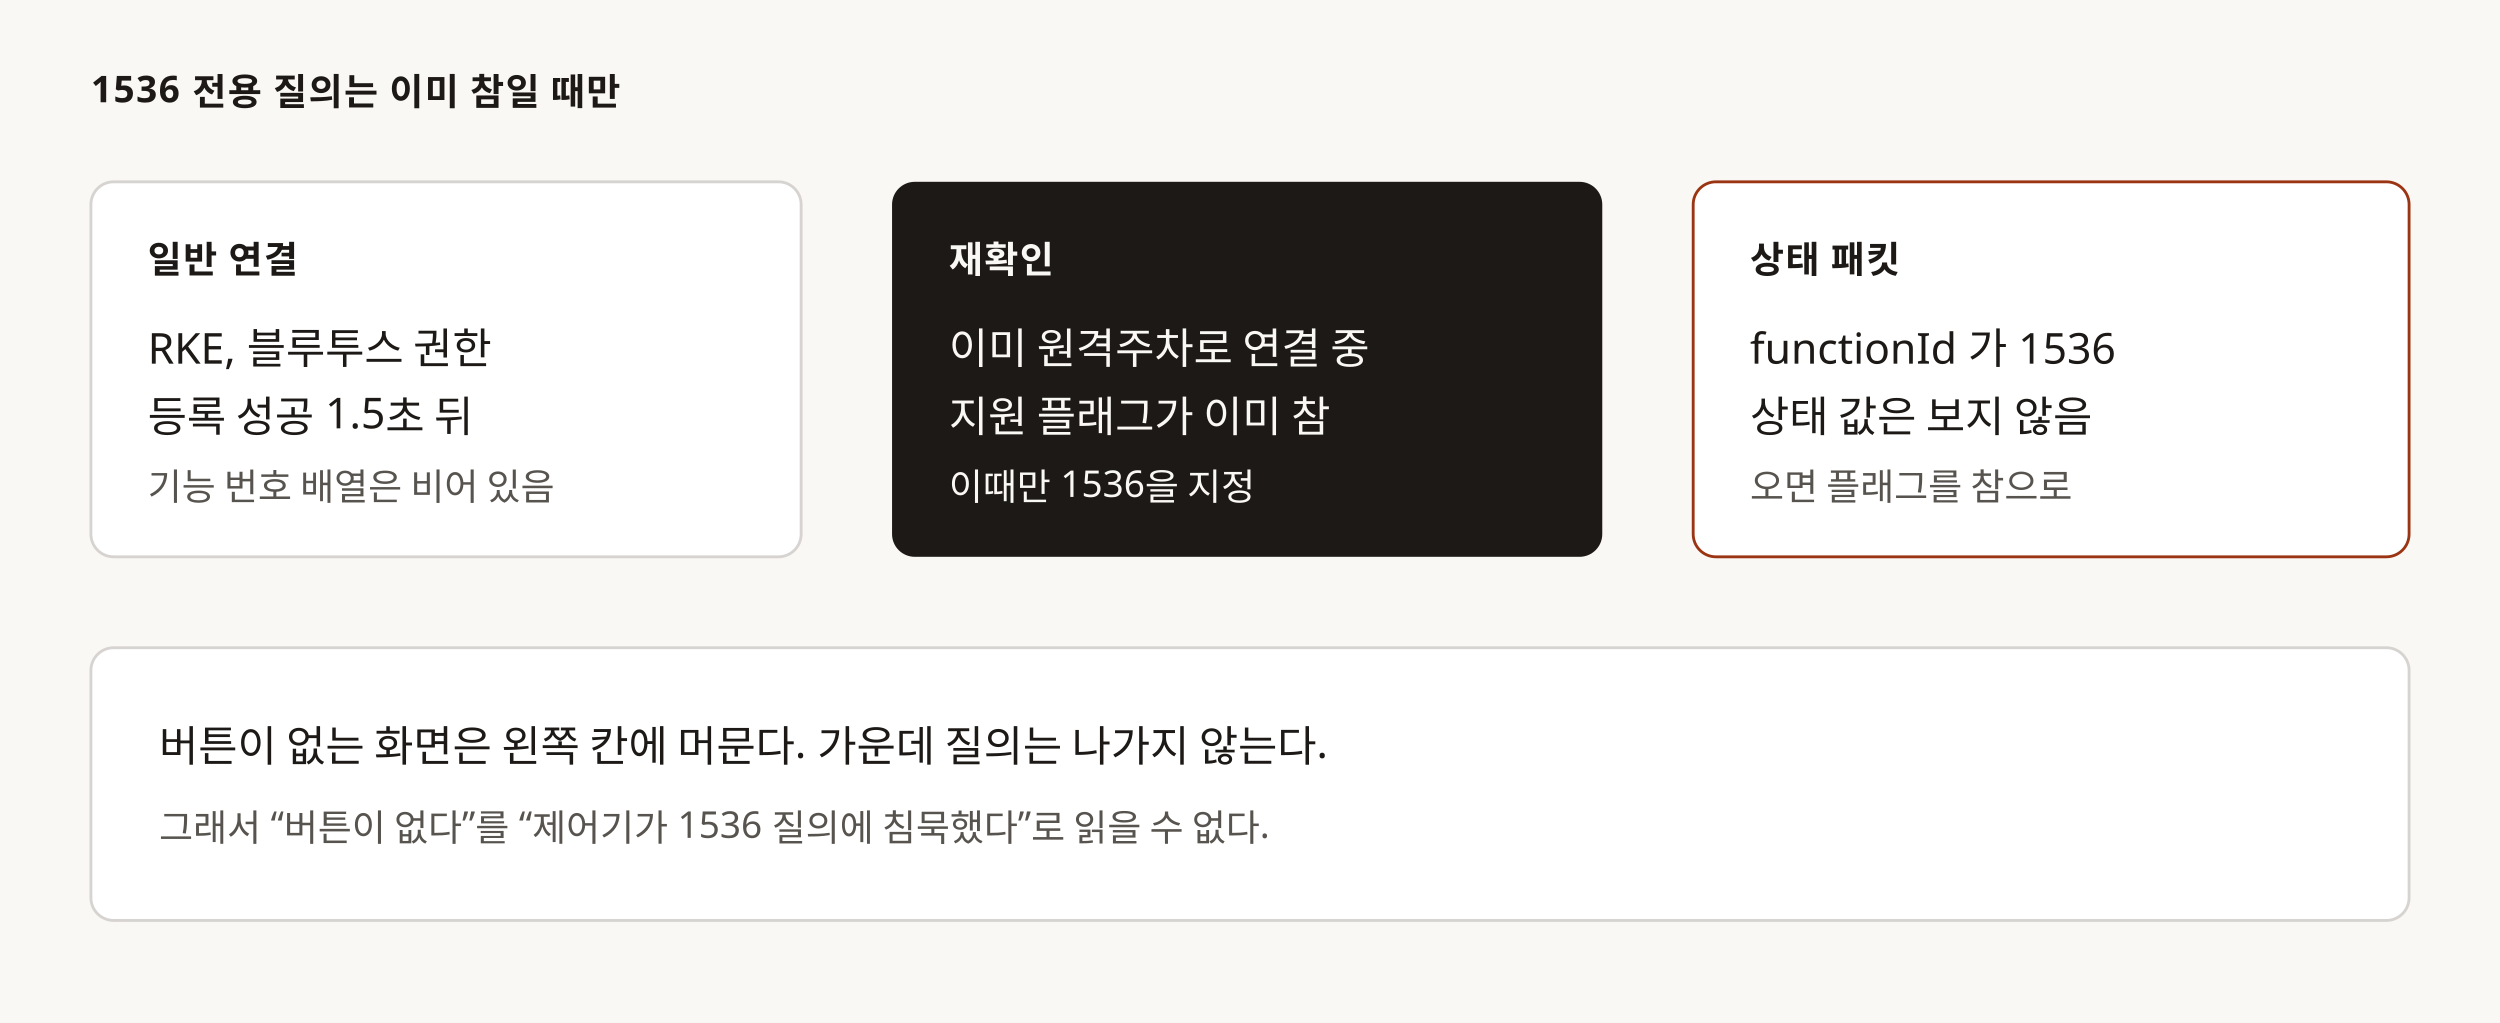
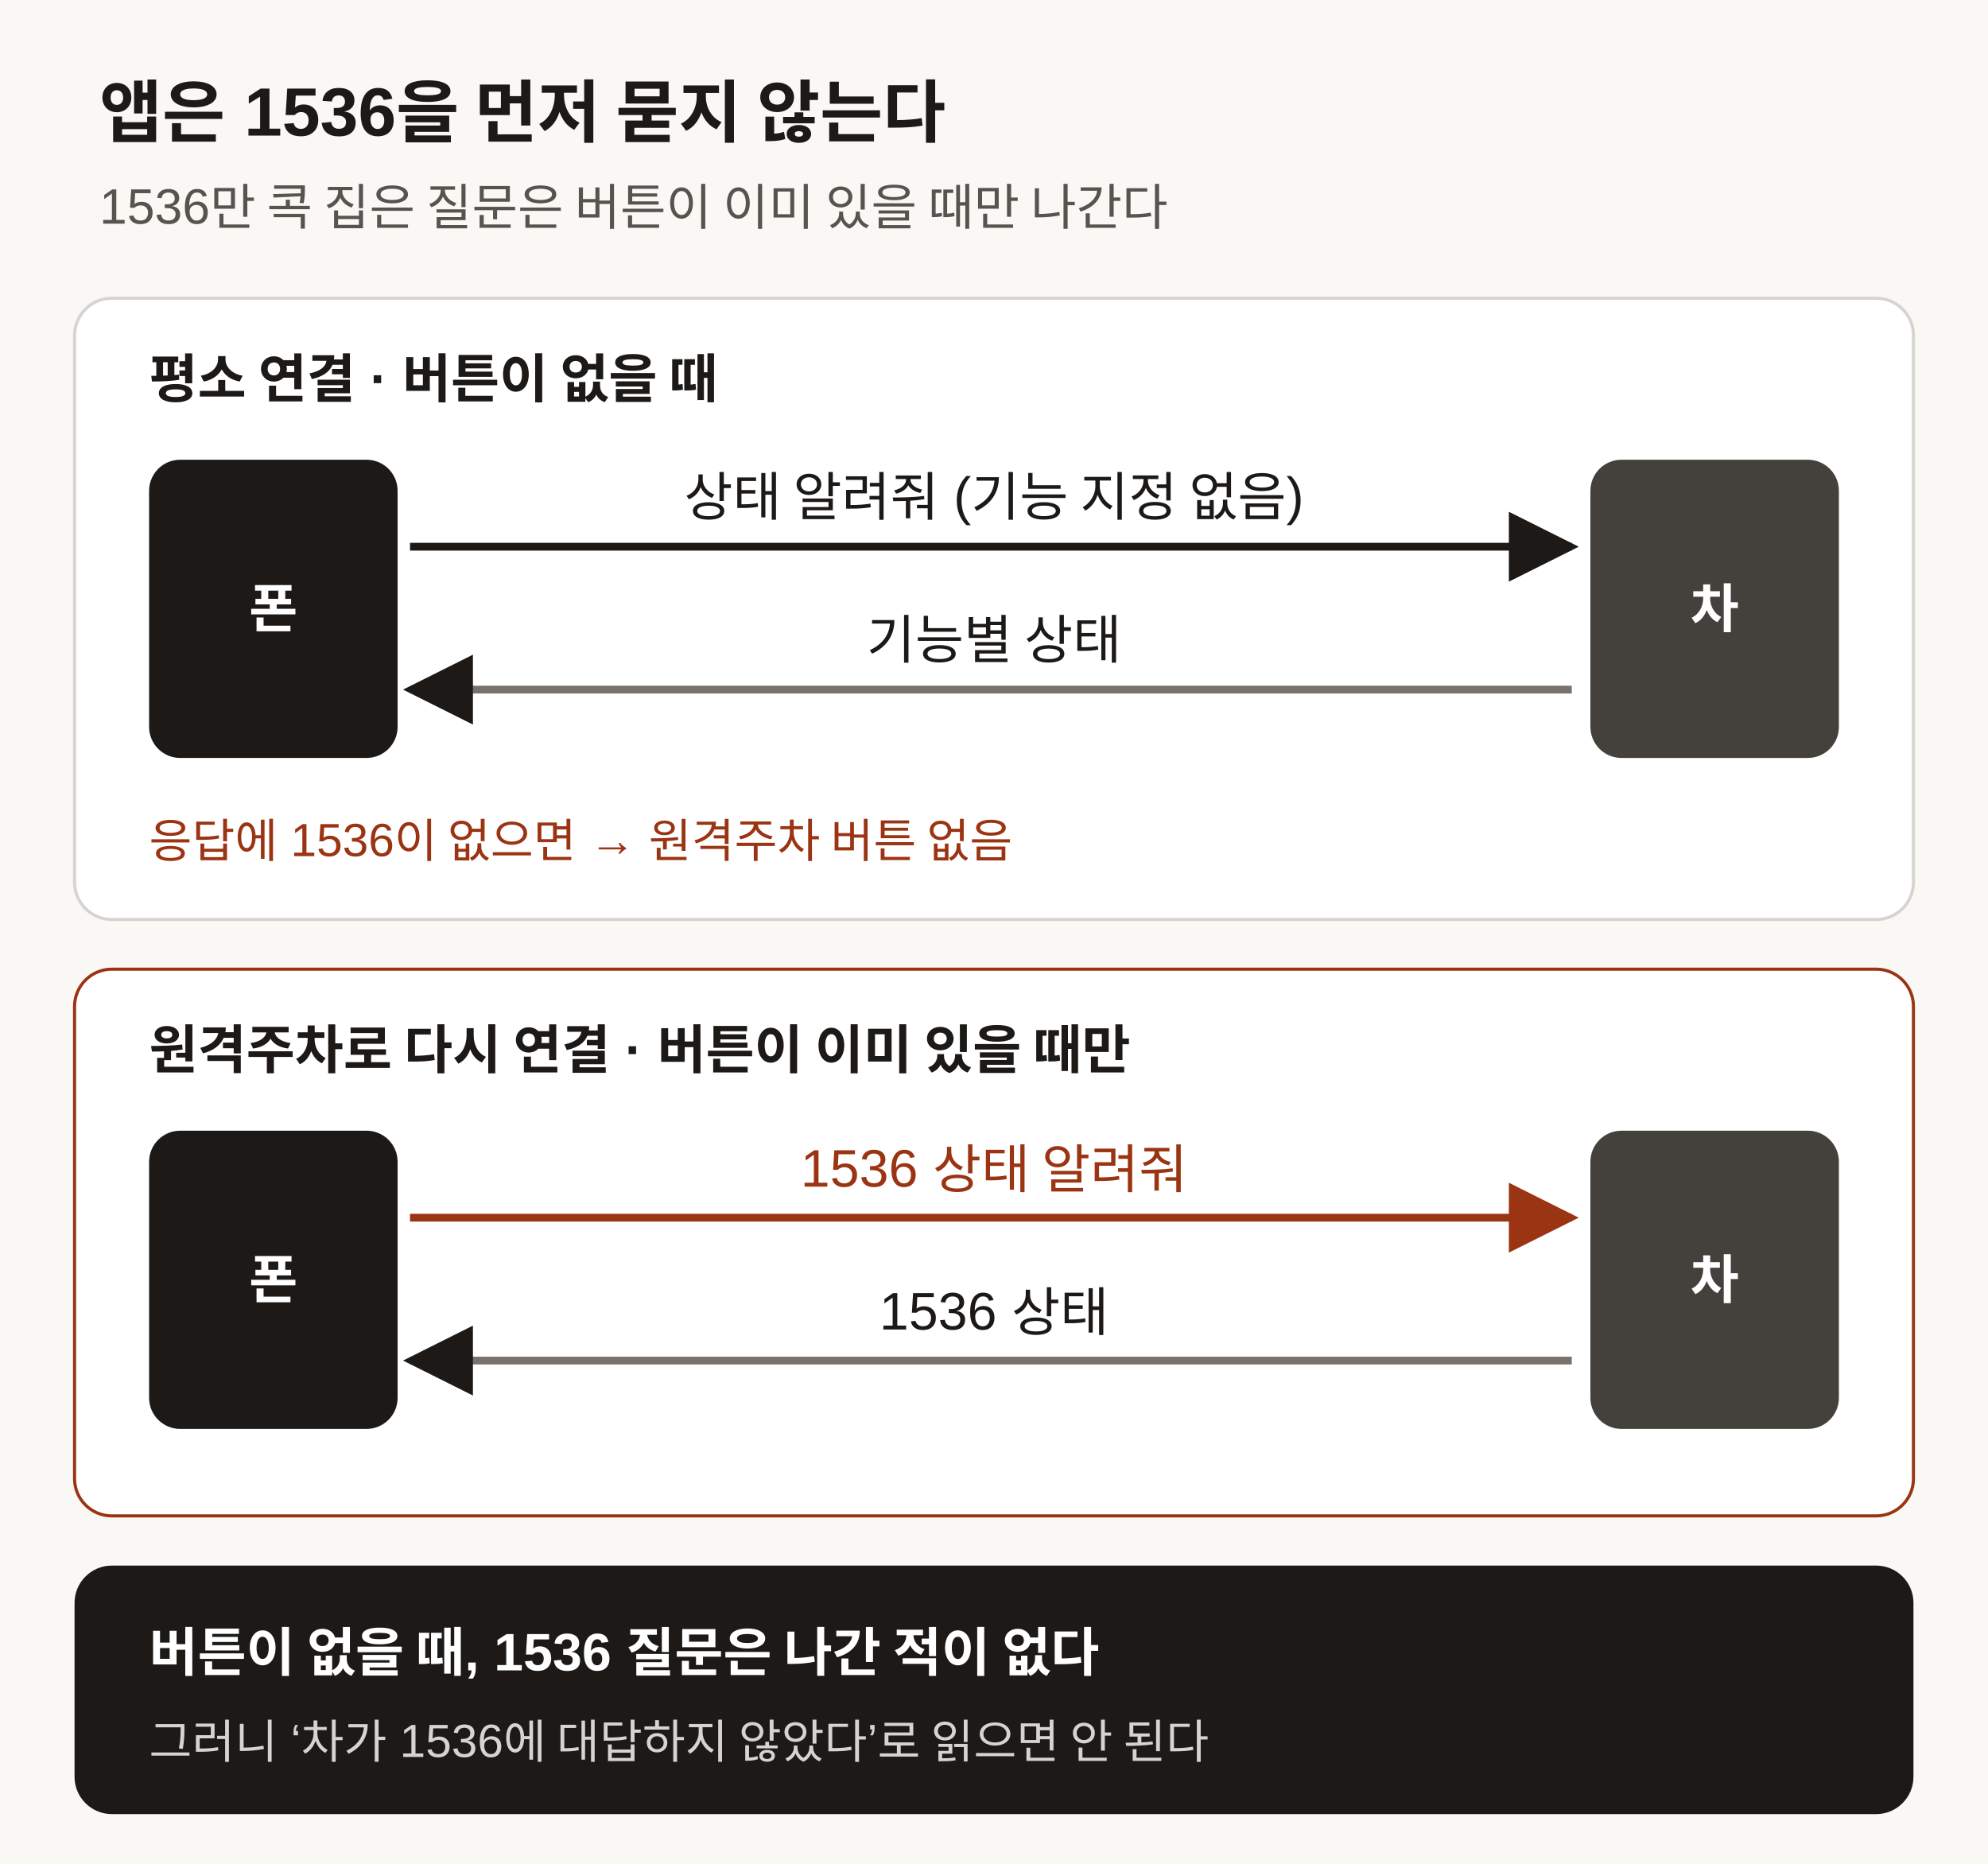
- <svg xmlns="http://www.w3.org/2000/svg" viewBox="0 0 880 360" width="880" height="360" role="img" aria-labelledby="title">
+ <svg xmlns="http://www.w3.org/2000/svg" viewBox="0 0 640 600" width="640" height="600" role="img" aria-labelledby="title desc">
  <style>
-     text { font-family: "Apple SD Gothic Neo", "Noto Sans KR", sans-serif; fill: #1c1917; }
-     .h { font-size: 13px; font-weight: 700; letter-spacing: 0.04em; }
-     .b { font-size: 15px; }
-     .s { font-size: 13px; fill: #57534e; }
-     .w { fill: #faf8f5; }
+     text { font-family: 'Apple SD Gothic Neo','Noto Sans KR','Helvetica Neue',Arial,sans-serif; }
+     .t { font-size: 22px; font-weight: 700; fill: #1c1917; }
+     .st { font-size: 16px; fill: #57534e; }
+     .h { font-size: 17px; font-weight: 700; fill: #1c1917; }
+     .b { font-size: 17px; fill: #1c1917; }
+     .s { font-size: 15px; fill: #57534e; }
+     .xs { font-size: 12px; fill: #57534e; }
+     .btn { font-size: 13px; fill: #1c1917; }
+     .acc { fill: #9a3412; }
+     .w { fill: #ffffff; }
+     .wl { fill: #d6d3d1; }
  </style>
-   <rect width="880" height="360" fill="#faf8f5" />
-   <text x="32" y="36" class="h">1536 전용 질의는 이미 참일 때만</text>
-   <rect x="32" y="64" width="250" height="132" rx="8" fill="#fff" stroke="#d6d3d1" />
-   <text x="52" y="96" class="h">일반 연결</text>
-   <text x="52" y="128" class="b">RKE, 블루투스 권한</text>
-   <text x="52" y="152" class="b">등록 성공 1.5초 뒤</text>
-   <text x="52" y="176" class="s">기능 번호 배열은 비어 있음</text>
-   <rect x="314" y="64" width="250" height="132" rx="8" fill="#1c1917" />
-   <text x="334" y="96" class="h w">재확인</text>
-   <text x="334" y="128" class="b w">이미 원격주차로 연결 중</text>
-   <text x="334" y="152" class="b w">지원 플래그가 이미 참</text>
-   <text x="334" y="176" class="s w">이때만 1536을 지정</text>
-   <rect x="596" y="64" width="252" height="132" rx="8" fill="#fff" stroke="#9a3412" />
-   <text x="616" y="96" class="h">상태 패킷</text>
-   <text x="616" y="128" class="b">functionId 가 1536</text>
-   <text x="616" y="152" class="b">상태 값은 보지 않음</text>
-   <text x="616" y="176" class="s">오면 플래그를 참으로</text>
-   <rect x="32" y="228" width="816" height="96" rx="8" fill="#fff" stroke="#d6d3d1" />
-   <text x="56" y="268" class="b">버튼이 없는 화면은 왼쪽 칸에 머문다. 가운데 질의는 나가지 않는다.</text>
-   <text x="56" y="296" class="s">그래서 “버튼이 없다”를 “제어기가 1536 질의에 침묵했다”로 읽을 수 없다.</text>
+   <defs>
+     <marker id="ad" viewBox="0 0 10 10" refX="9" refY="5" markerWidth="9" markerHeight="9" orient="auto-start-reverse">
+       <path d="M0,0 L10,5 L0,10 z" fill="#1c1917" />
+     </marker>
+     <marker id="ao" viewBox="0 0 10 10" refX="9" refY="5" markerWidth="9" markerHeight="9" orient="auto-start-reverse">
+       <path d="M0,0 L10,5 L0,10 z" fill="#9a3412" />
+     </marker>
+   </defs>
+   <rect width="640" height="600" fill="#faf8f5" />
+   <text x="32" y="44" class="t">앱은 1536을 먼저 묻지 않는다</text>
+   <text x="32" y="72" class="st">1536만 콕 집은 질문은 버튼이 이미 있을 때만 나간다</text>
+   <rect x="24" y="96" width="592" height="200" rx="12" fill="#fff" stroke="#d6d3d1" />
+   <text x="48" y="128" class="h">평소 연결 · 버튼이 없을 때</text>
+   <rect x="48" y="148" width="80" height="96" rx="10" fill="#1c1917" />
+   <text x="88" y="202" class="h w" text-anchor="middle">폰</text>
+   <rect x="512" y="148" width="80" height="96" rx="10" fill="#44403c" />
+   <text x="552" y="202" class="h w" text-anchor="middle">차</text>
+   <line x1="132" y1="176" x2="506" y2="176" stroke="#1c1917" stroke-width="2.5" marker-end="url(#ad)" />
+   <text x="320" y="166" class="b" text-anchor="middle">상태 알려줘 (기능 지정 없음)</text>
+   <line x1="506" y1="222" x2="132" y2="222" stroke="#78716c" stroke-width="2.5" marker-end="url(#ad)" />
+   <text x="320" y="212" class="b" text-anchor="middle">기능별 상태</text>
+   <text x="48" y="276" class="s acc">응답에 1536이 없으면 → 원격주차 버튼 없음</text>
+   <rect x="24" y="312" width="592" height="176" rx="12" fill="#fff" stroke="#9a3412" />
+   <text x="48" y="344" class="h">원격주차로 다시 연결 · 버튼이 이미 있을 때만</text>
+   <rect x="48" y="364" width="80" height="96" rx="10" fill="#1c1917" />
+   <text x="88" y="418" class="h w" text-anchor="middle">폰</text>
+   <rect x="512" y="364" width="80" height="96" rx="10" fill="#44403c" />
+   <text x="552" y="418" class="h w" text-anchor="middle">차</text>
+   <line x1="132" y1="392" x2="506" y2="392" stroke="#9a3412" stroke-width="2.5" marker-end="url(#ao)" />
+   <text x="320" y="382" class="b acc" text-anchor="middle">1536 상태 알려줘</text>
+   <line x1="506" y1="438" x2="132" y2="438" stroke="#78716c" stroke-width="2.5" marker-end="url(#ad)" />
+   <text x="320" y="428" class="b" text-anchor="middle">1536 상태</text>
+   <rect x="24" y="504" width="592" height="80" rx="12" fill="#1c1917" />
+   <text x="48" y="538" class="h w">버튼이 없을 때, 1536 질문은 나간 적이 없다</text>
+   <text x="48" y="566" class="s wl">그러니 ‘차가 1536에 대답하지 않았다’로 읽으면 안 된다</text>
</svg>
